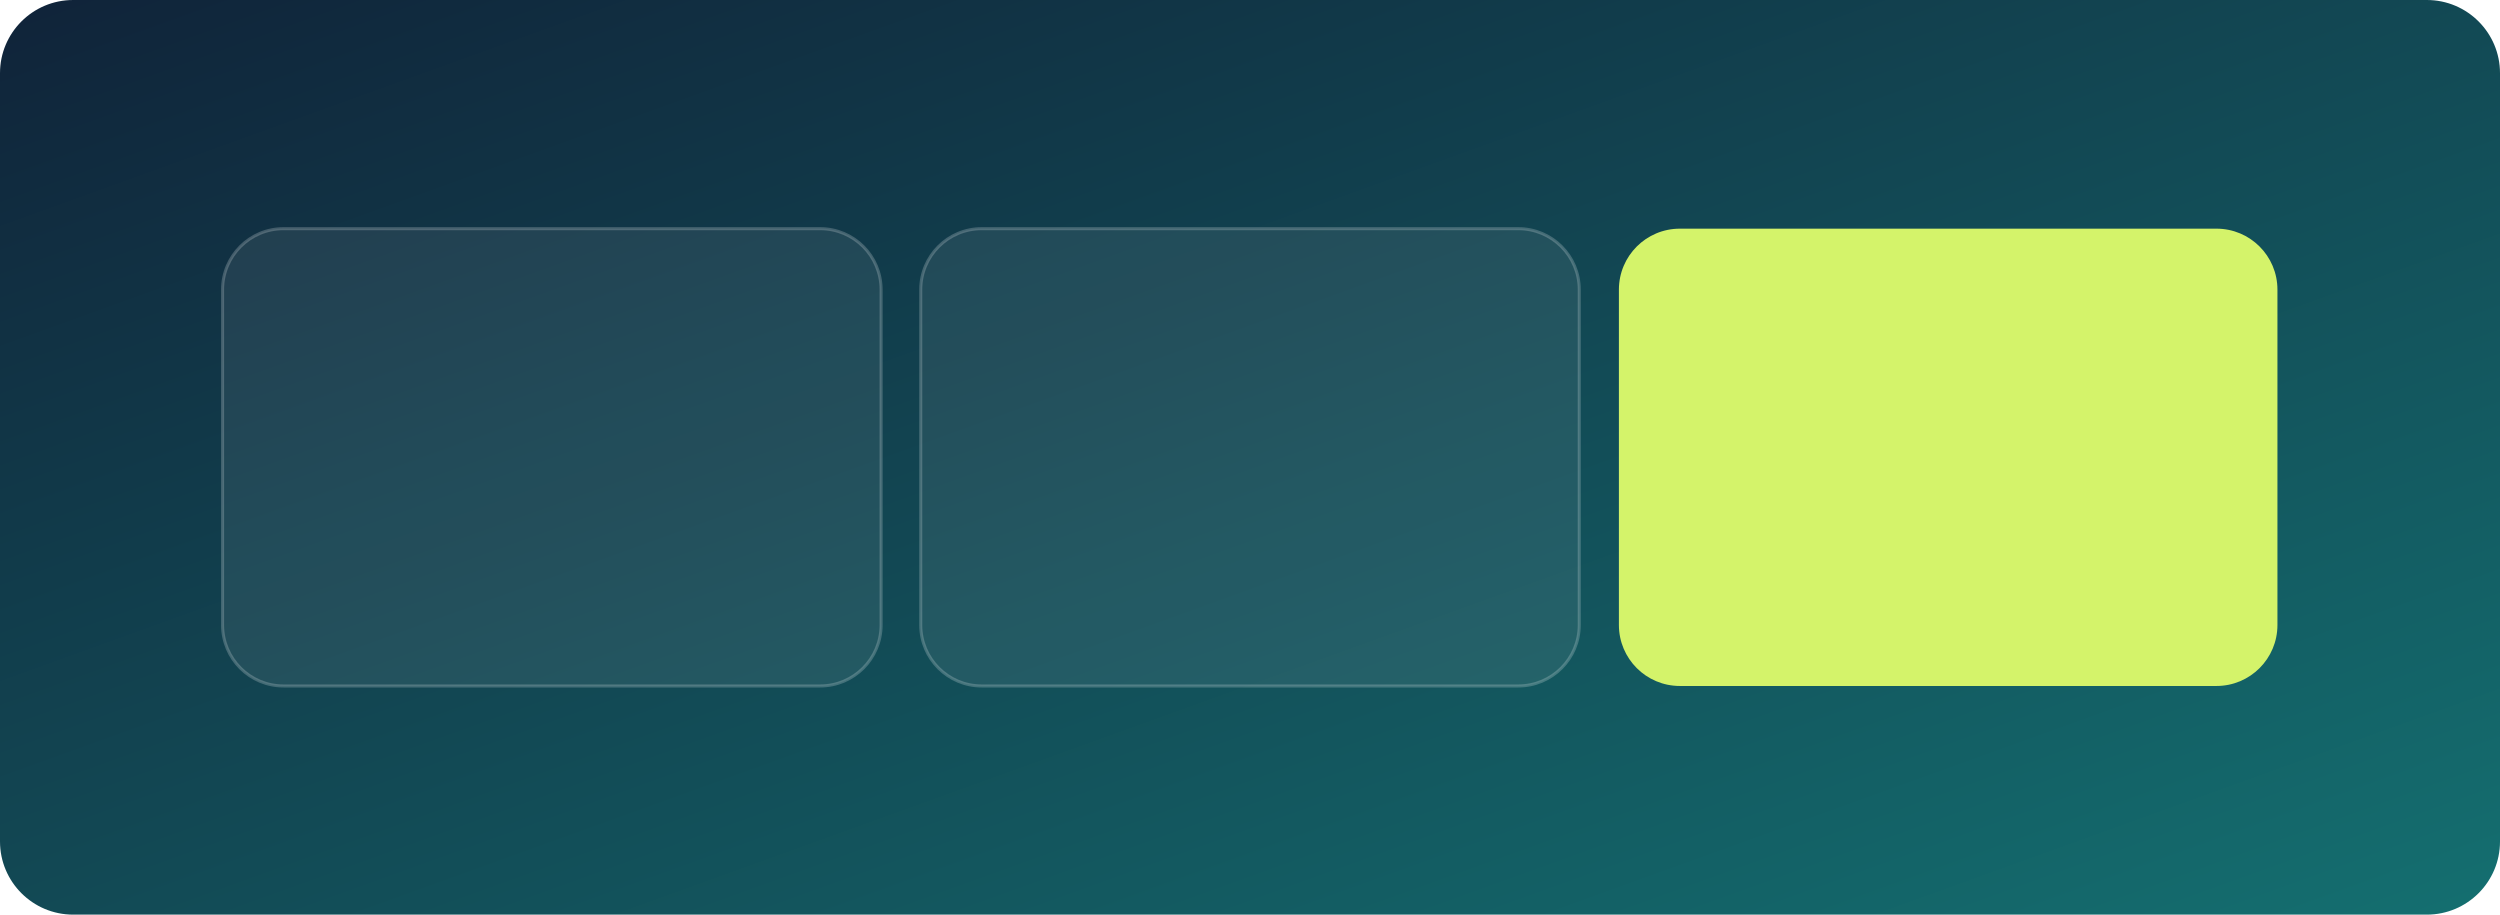
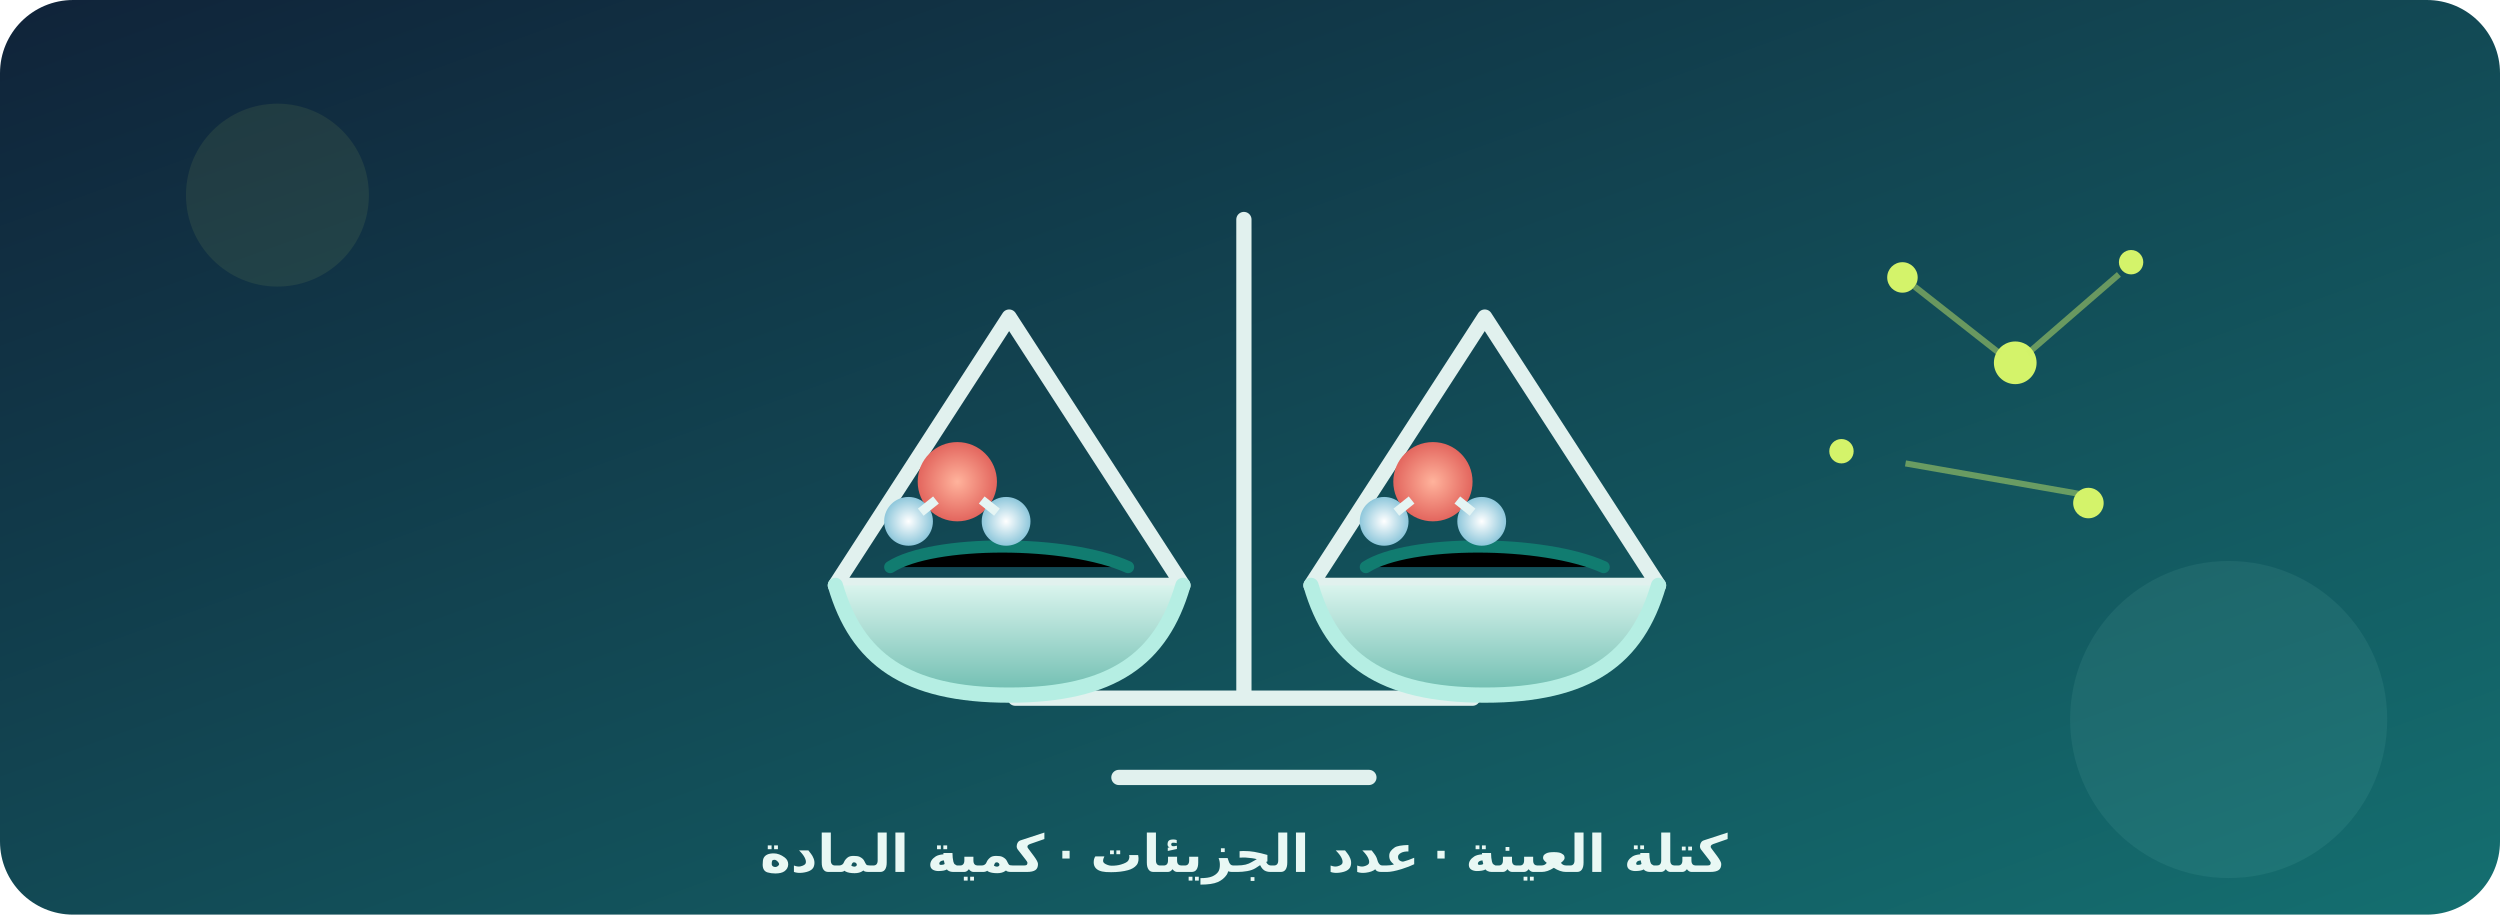
<svg xmlns="http://www.w3.org/2000/svg" viewBox="0 0 820 300" role="img" aria-labelledby="t d">
  <defs>
    <linearGradient id="bg" x2="1" y2="1">
      <stop stop-color="#102339" />
      <stop offset="1" stop-color="#146f70" />
    </linearGradient>
+     <linearGradient id="plate" x2="0" y2="1">
+       <stop stop-color="#d9f4ed" />
+       <stop offset="1" stop-color="#6ebdb0" />
+     </linearGradient>
+     <radialGradient id="oxygen">
+       <stop stop-color="#ffb39c" />
+       <stop offset="1" stop-color="#e3665e" />
+     </radialGradient>
+     <radialGradient id="hydrogen">
+       <stop stop-color="#fff" />
+       <stop offset="1" stop-color="#8ec7db" />
+     </radialGradient>
  </defs>
  <rect width="820" height="300" rx="24" fill="url(#bg)" />
-   <rect x="73" y="75" width="216" height="150" rx="20" fill="#ffffff12" stroke="#ffffff35" />
-   <rect x="302" y="75" width="216" height="150" rx="20" fill="#ffffff12" stroke="#ffffff35" />
-   <rect x="531" y="75" width="216" height="150" rx="20" fill="#d4f36a" />
+   <circle cx="91" cy="64" r="30" fill="#d4f36a" fill-opacity=".08" />
+   <circle cx="731" cy="236" r="52" fill="#9de5d7" fill-opacity=".08" />
+   <g stroke="#e1f1ee" stroke-width="5" stroke-linecap="round" stroke-linejoin="round">
+     <path d="M408 72v157M333 229h150M367 255h82" />
+     <path d="m331 104-57 88m57-88 57 88m-114 0h114" />
+     <path d="m487 104-57 88m57-88 57 88m-114 0h114" />
+     <path d="M274 192c7 24 23 36 57 36s50-12 57-36" fill="url(#plate)" stroke="#b5eee3" />
+     <path d="M430 192c7 24 23 36 57 36s50-12 57-36" fill="url(#plate)" stroke="#b5eee3" />
+   </g>
+   <path d="M292 186c14-9 58-9 78 0M448 186c14-9 58-9 78 0" stroke="#117c70" stroke-width="4" stroke-linecap="round" />
+   <g>
+     <circle cx="314" cy="158" r="13" fill="url(#oxygen)" />
+     <circle cx="298" cy="171" r="8" fill="url(#hydrogen)" />
+     <circle cx="330" cy="171" r="8" fill="url(#hydrogen)" />
+     <path d="m307 164-5 4m20-4 5 4" stroke="#e5f5f4" stroke-width="3" />
+     <circle cx="470" cy="158" r="13" fill="url(#oxygen)" />
+     <circle cx="454" cy="171" r="8" fill="url(#hydrogen)" />
+     <circle cx="486" cy="171" r="8" fill="url(#hydrogen)" />
+     <path d="m463 164-5 4m20-4 5 4" stroke="#e5f5f4" stroke-width="3" />
+   </g>
+   <g fill="#d4f36a">
+     <circle cx="624" cy="91" r="5" />
+     <circle cx="661" cy="119" r="7" />
+     <circle cx="699" cy="86" r="4" />
+     <circle cx="604" cy="148" r="4" />
+     <circle cx="685" cy="165" r="5" />
+   </g>
+   <g stroke="#d4f36a" stroke-opacity=".45" stroke-width="2">
+     <path d="m628 94 28 22m9 0 30-26m-70 62 57 10" />
+   </g>
+   <text x="408" y="286" fill="#e9f8f4" font-family="Arial,sans-serif" font-size="17" font-weight="700" text-anchor="middle">كتلة العينة · عدد الجزيئات · كمية المادة</text>
</svg>
